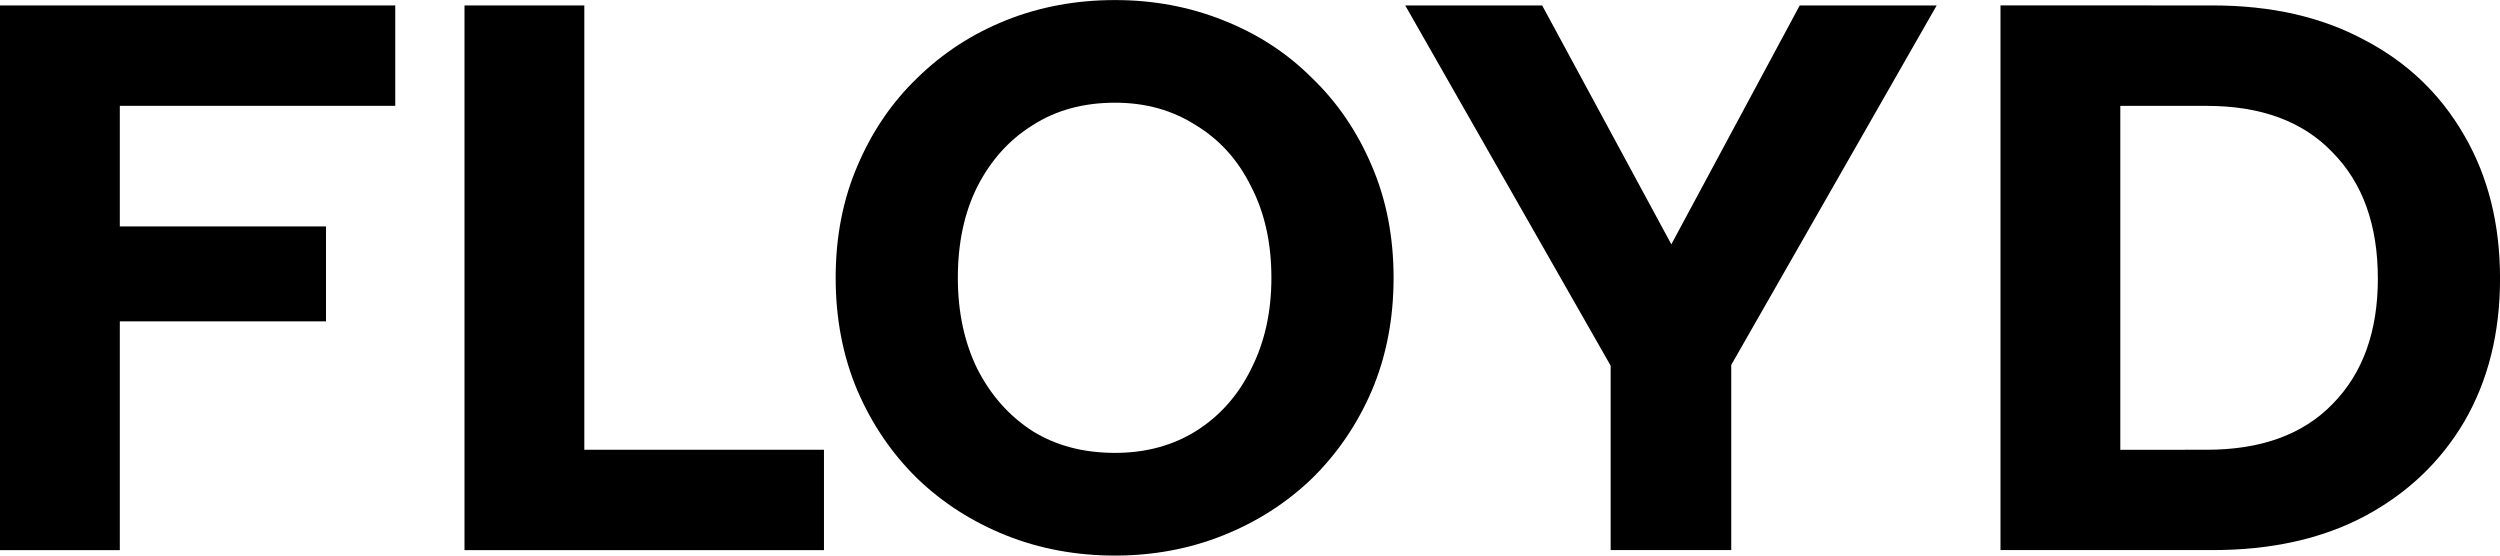
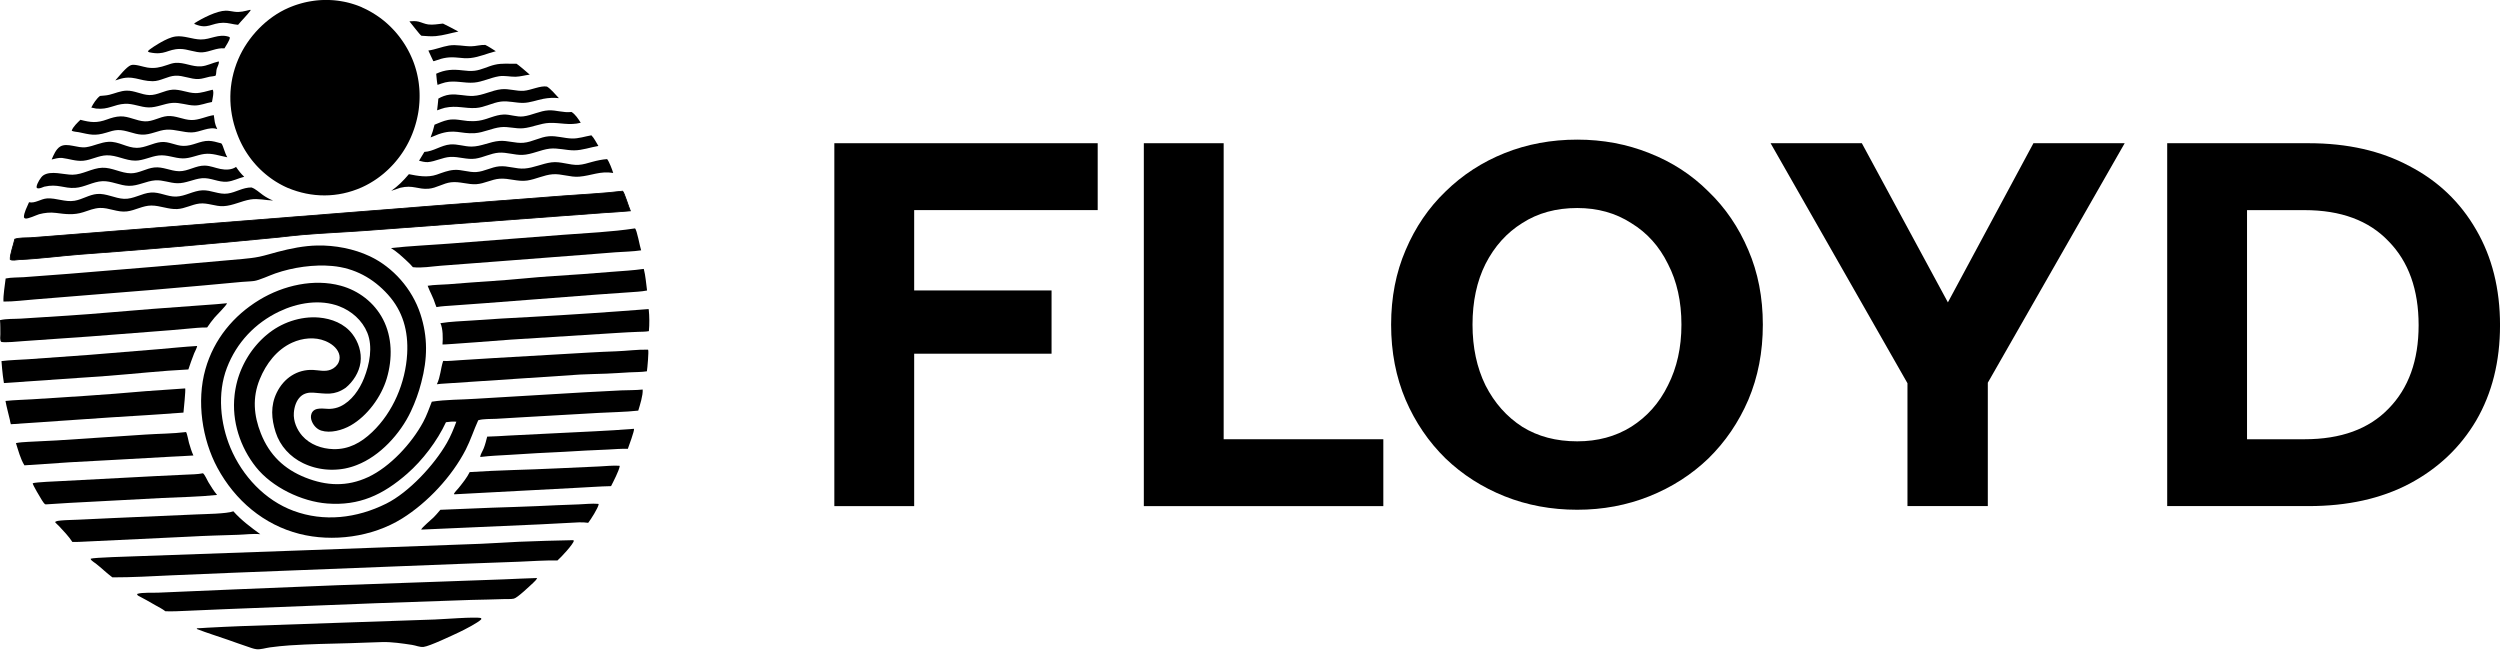
- <svg xmlns="http://www.w3.org/2000/svg" width="48.739mm" height="10.831mm" viewBox="0 0 48.739 10.831" version="1.1" id="svg24114">
+ <svg xmlns="http://www.w3.org/2000/svg" width="73.153mm" height="19mm" viewBox="0 0 73.153 19" version="1.1" id="svg24114">
  <defs id="defs24111" />
-   <g id="layer1" transform="translate(-101.8773,-100.0298)">
-     <g aria-label="FLOYD" id="text4107" style="font-weight:600;font-size:15.169px;font-family:Geist;-inkscape-font-specification:'Geist Semi-Bold';stroke-width:0.5;fill:#000000">
-       <path d="m 101.877,100.136 h 7.706 v 1.957 h -5.37 v 2.351 h 4.02 v 1.851 h -4.02 v 4.46 h -2.336 z" style="-inkscape-font-specification:'Albert Sans Ultra-Bold';stroke-width:0.5;fill:#000000" id="path4121" />
-       <path d="m 113.269,100.136 v 8.662 h 4.672 v 1.957 h -7.008 v -10.619 z" style="-inkscape-font-specification:'Albert Sans Ultra-Bold';stroke-width:0.5;fill:#000000" id="path4123" />
-       <path d="m 123.615,110.861 q -1.138,0 -2.124,-0.394 -0.986,-0.394 -1.729,-1.107 -0.743,-0.728 -1.168,-1.714 -0.425,-1.001 -0.425,-2.2 0,-1.198 0.425,-2.184 0.425,-1.001 1.168,-1.714 0.743,-0.728 1.729,-1.123 0.986,-0.394 2.124,-0.394 1.123,0 2.109,0.394 1.001,0.394 1.729,1.123 0.743,0.713 1.168,1.714 0.425,0.986 0.425,2.184 0,1.198 -0.425,2.2 -0.425,0.986 -1.168,1.714 -0.743,0.713 -1.729,1.107 -0.986,0.394 -2.109,0.394 z m 0,-2.002 q 0.895,0 1.578,-0.425 0.698,-0.44 1.077,-1.214 0.394,-0.774 0.394,-1.775 0,-1.016 -0.394,-1.775 -0.379,-0.774 -1.077,-1.198 -0.683,-0.44 -1.578,-0.44 -0.925,0 -1.608,0.44 -0.683,0.425 -1.077,1.198 -0.379,0.758 -0.379,1.775 0,1.001 0.379,1.775 0.394,0.774 1.077,1.214 0.683,0.425 1.608,0.425 z" style="-inkscape-font-specification:'Albert Sans Ultra-Bold';stroke-width:0.5;fill:#000000" id="path4125" />
-       <path d="m 136.964,100.136 h 2.67 l -4.005,7.008 v 3.61 h -2.351 v -3.595 l -4.005,-7.023 h 2.67 l 2.518,4.657 z" style="-inkscape-font-specification:'Albert Sans Ultra-Bold';stroke-width:0.5;fill:#000000" id="path4127" />
-       <path d="m 145.019,100.136 q 1.699,0 2.943,0.667 1.259,0.652 1.957,1.866 0.698,1.198 0.698,2.791 0,1.593 -0.698,2.791 -0.698,1.183 -1.957,1.851 -1.244,0.652 -2.943,0.652 h -4.141 v -10.619 z m -0.121,8.662 q 1.593,0 2.457,-0.895 0.88,-0.895 0.88,-2.442 0,-1.562 -0.88,-2.457 -0.865,-0.91 -2.457,-0.91 h -1.684 v 6.705 z" style="-inkscape-font-specification:'Albert Sans Ultra-Bold';stroke-width:0.5;fill:#000000" id="path4129" />
+   <g id="layer1" transform="translate(-83.2841,-97.08909)">
+     <g aria-label="FLOYD" id="text4107" style="font-weight:600;font-size:15.169px;font-family:Geist;-inkscape-font-specification:'Geist Semi-Bold';fill:#000000;stroke-width:0.5" transform="translate(5.820833,1.143828)">
+       <path d="m 101.877,100.136 h 7.706 v 1.957 h -5.37 v 2.351 h 4.02 v 1.851 h -4.02 v 4.46 h -2.336 z" style="-inkscape-font-specification:'Albert Sans Ultra-Bold';fill:#000000;stroke-width:0.5" id="path4121" />
+       <path d="m 113.269,100.136 v 8.662 h 4.672 v 1.957 h -7.008 v -10.619 z" style="-inkscape-font-specification:'Albert Sans Ultra-Bold';fill:#000000;stroke-width:0.5" id="path4123" />
+       <path d="m 123.615,110.861 q -1.138,0 -2.124,-0.394 -0.986,-0.394 -1.729,-1.107 -0.743,-0.728 -1.168,-1.714 -0.425,-1.001 -0.425,-2.2 0,-1.198 0.425,-2.184 0.425,-1.001 1.168,-1.714 0.743,-0.728 1.729,-1.123 0.986,-0.394 2.124,-0.394 1.123,0 2.109,0.394 1.001,0.394 1.729,1.123 0.743,0.713 1.168,1.714 0.425,0.986 0.425,2.184 0,1.198 -0.425,2.2 -0.425,0.986 -1.168,1.714 -0.743,0.713 -1.729,1.107 -0.986,0.394 -2.109,0.394 z m 0,-2.002 q 0.895,0 1.578,-0.425 0.698,-0.44 1.077,-1.214 0.394,-0.774 0.394,-1.775 0,-1.016 -0.394,-1.775 -0.379,-0.774 -1.077,-1.198 -0.683,-0.44 -1.578,-0.44 -0.925,0 -1.608,0.44 -0.683,0.425 -1.077,1.198 -0.379,0.758 -0.379,1.775 0,1.001 0.379,1.775 0.394,0.774 1.077,1.214 0.683,0.425 1.608,0.425 z" style="-inkscape-font-specification:'Albert Sans Ultra-Bold';fill:#000000;stroke-width:0.5" id="path4125" />
+       <path d="m 136.964,100.136 h 2.67 l -4.005,7.008 v 3.61 h -2.351 v -3.595 l -4.005,-7.023 h 2.67 l 2.518,4.657 z" style="-inkscape-font-specification:'Albert Sans Ultra-Bold';fill:#000000;stroke-width:0.5" id="path4127" />
+       <path d="m 145.019,100.136 q 1.699,0 2.943,0.667 1.259,0.652 1.957,1.866 0.698,1.198 0.698,2.791 0,1.593 -0.698,2.791 -0.698,1.183 -1.957,1.851 -1.244,0.652 -2.943,0.652 h -4.141 v -10.619 z m -0.121,8.662 q 1.593,0 2.457,-0.895 0.88,-0.895 0.88,-2.442 0,-1.562 -0.88,-2.457 -0.865,-0.91 -2.457,-0.91 h -1.684 v 6.705 z" style="-inkscape-font-specification:'Albert Sans Ultra-Bold';fill:#000000;stroke-width:0.5" id="path4129" />
+     </g>
+     <g id="g4553" style="stroke:none;stroke-opacity:1;fill:#000000;fill-opacity:1" transform="matrix(0.9500161,0,0,0.9499831,4.162862,4.856107)">
+       <path d="m 96.928,97.815 q 0.24,0.118 0.475,0.246 c -0.227,0.045 -0.463,0.119 -0.692,0.14 -0.149,0.014 -0.299,-0.001 -0.447,-0.011 -0.057,-0.036 -0.297,-0.362 -0.37,-0.444 0.094,-0.006 0.189,-0.014 0.28,0.009 0.102,0.026 0.194,0.073 0.299,0.087 0.151,0.02 0.303,-0.013 0.455,-0.027 z" id="path3456" style="fill:#000000;stroke:none;stroke-width:0.026;stroke-opacity:1;fill-opacity:1" />
+       <path d="m 90.993,97.392 c 0.008,0.009 0.004,0.003 0.009,0.02 -0.115,0.154 -0.262,0.292 -0.385,0.442 -0.154,-0.012 -0.301,-0.066 -0.458,-0.064 -0.369,0.005 -0.473,0.213 -0.88,0.04 l -0.009,-0.01 0.006,-0.017 c 0.239,-0.153 0.686,-0.382 0.962,-0.385 0.088,-9.2e-4 0.178,0.021 0.265,0.032 0.184,0.025 0.309,-0.018 0.488,-0.059 z" id="path3458" style="fill:#000000;stroke:none;stroke-width:0.026;stroke-opacity:1;fill-opacity:1" />
+       <path d="m 98.232,98.473 c 0.112,0.054 0.219,0.128 0.324,0.194 -0.26,0.065 -0.511,0.18 -0.777,0.209 -0.131,0.015 -0.257,0.003 -0.387,-0.011 -0.275,-0.028 -0.445,-2.66e-4 -0.707,0.096 -0.019,0.006 -0.035,0.015 -0.055,0.011 -0.004,-6.8e-4 -0.136,-0.294 -0.152,-0.327 0.215,-0.028 0.422,-0.119 0.636,-0.154 0.229,-0.037 0.455,0.026 0.683,0.024 0.147,-0.002 0.286,-0.049 0.436,-0.042 z" id="path3482" style="fill:#000000;stroke:none;stroke-width:0.026;stroke-opacity:1;fill-opacity:1" />
+       <path d="m 90.326,98.219 c 0.018,0.008 0.024,0.012 0.039,0.027 -0.008,0.093 -0.122,0.249 -0.168,0.333 -0.241,-0.024 -0.444,0.107 -0.678,0.122 -0.216,0.014 -0.458,-0.105 -0.69,-0.104 -0.392,0.002 -0.459,0.208 -0.944,0.103 -0.019,-0.008 -0.032,-0.014 -0.047,-0.028 0.019,-0.056 0.334,-0.242 0.403,-0.281 0.138,-0.076 0.3,-0.159 0.455,-0.179 0.257,-0.033 0.512,0.089 0.77,0.093 0.309,0.004 0.547,-0.184 0.86,-0.086 z" id="path3484" style="fill:#000000;stroke:none;stroke-width:0.026;stroke-opacity:1;fill-opacity:1" />
+       <path d="m 99.193,99.052 c 0.031,0.013 0.366,0.294 0.408,0.336 -0.145,0.017 -0.289,0.061 -0.435,0.065 -0.174,0.004 -0.337,-0.043 -0.512,-0.015 -0.26,0.042 -0.507,0.173 -0.767,0.195 -0.303,0.026 -0.581,-0.077 -0.889,-0.006 -0.08,0.019 -0.16,0.05 -0.238,0.077 -0.022,-0.112 -0.029,-0.23 -0.041,-0.344 0.278,-0.129 0.517,-0.139 0.81,-0.104 0.126,0.015 0.246,0.027 0.374,0.012 0.211,-0.025 0.41,-0.135 0.617,-0.184 0.231,-0.055 0.442,-0.025 0.673,-0.032 z" id="path3486" style="fill:#000000;stroke:none;stroke-width:0.026;stroke-opacity:1;fill-opacity:1" />
+       <path d="m 90.022,98.982 c 0.021,0.053 -0.04,0.162 -0.059,0.217 -0.023,0.067 -0.012,0.151 -0.035,0.214 -0.009,0.023 -0.157,0.032 -0.188,0.039 -0.112,0.024 -0.221,0.065 -0.335,0.071 -0.248,0.012 -0.475,-0.116 -0.725,-0.102 -0.24,0.014 -0.449,0.169 -0.692,0.169 -0.419,-3.33e-4 -0.614,-0.208 -1.061,-0.052 l -0.092,0.029 c 0.108,-0.118 0.346,-0.425 0.484,-0.472 0.12,-0.041 0.374,0.055 0.506,0.075 0.221,0.034 0.386,-0.003 0.599,-0.076 0.086,-0.03 0.169,-0.06 0.259,-0.068 0.271,-0.023 0.522,0.127 0.793,0.107 0.188,-0.014 0.349,-0.108 0.53,-0.148 0.004,-9.2e-4 0.009,-0.002 0.013,-0.003 z" id="path3488" style="fill:#000000;stroke:none;stroke-width:0.026;stroke-opacity:1;fill-opacity:1" />
+       <path d="m 100.131,99.756 c 0.119,0.07 0.269,0.254 0.368,0.357 -0.156,-0.02 -0.323,-0.01 -0.479,0.02 -0.206,0.039 -0.41,0.122 -0.62,0.125 -0.231,0.004 -0.455,-0.069 -0.688,-0.04 -0.261,0.033 -0.505,0.18 -0.767,0.197 -0.345,0.022 -0.585,-0.086 -0.96,-0.006 -0.08,0.019 -0.16,0.052 -0.238,0.079 0.017,-0.12 0.026,-0.242 0.039,-0.362 0.103,-0.061 0.226,-0.106 0.342,-0.121 0.244,-0.031 0.487,0.05 0.733,0.038 0.302,-0.014 0.569,-0.174 0.864,-0.205 0.237,-0.025 0.459,0.065 0.696,0.047 0.216,-0.017 0.515,-0.166 0.71,-0.129 z" id="path3490" style="fill:#000000;stroke:none;stroke-width:0.026;stroke-opacity:1;fill-opacity:1" />
+       <path d="m 89.835,99.852 c 0.049,0.072 -0.008,0.29 -0.022,0.379 -0.182,0.029 -0.352,0.11 -0.538,0.107 -0.233,-0.003 -0.447,-0.098 -0.685,-0.079 -0.247,0.02 -0.477,0.144 -0.728,0.139 -0.247,-0.005 -0.476,-0.124 -0.727,-0.112 -0.339,0.016 -0.507,0.189 -0.893,0.147 -0.049,-0.008 -0.097,-0.02 -0.146,-0.031 0.062,-0.124 0.159,-0.273 0.267,-0.358 0.099,-0.011 0.189,-0.011 0.287,-0.035 0.176,-0.043 0.35,-0.124 0.532,-0.128 0.247,-0.005 0.46,0.127 0.701,0.136 0.247,0.009 0.47,-0.15 0.716,-0.165 0.246,-0.015 0.462,0.101 0.702,0.105 0.173,0.003 0.363,-0.066 0.533,-0.105 z" id="path3492" style="fill:#000000;stroke:none;stroke-width:0.026;stroke-opacity:1;fill-opacity:1" />
+       <path d="m 100.886,100.537 c 0.118,0.071 0.212,0.218 0.285,0.333 -0.346,0.091 -0.632,-0.007 -0.964,0.005 -0.277,0.011 -0.538,0.141 -0.813,0.165 -0.23,0.02 -0.454,-0.059 -0.684,-0.034 -0.273,0.029 -0.532,0.168 -0.803,0.185 -0.444,0.028 -0.616,-0.143 -1.117,0.033 l -0.243,0.098 c 0.05,-0.129 0.09,-0.258 0.121,-0.392 0.135,-0.054 0.274,-0.119 0.416,-0.147 0.21,-0.041 0.401,0.013 0.607,0.033 q 0.085,0.007 0.17,0.005 0.086,-0.002 0.171,-0.014 c 0.261,-0.037 0.496,-0.18 0.764,-0.19 0.207,-0.008 0.397,0.083 0.607,0.057 0.264,-0.032 0.511,-0.173 0.776,-0.186 0.245,-0.012 0.45,0.081 0.707,0.05 z" id="path3494" style="fill:#000000;stroke:none;stroke-width:0.026;stroke-opacity:1;fill-opacity:1" />
+       <path d="m 89.869,100.636 c 0.032,0.195 0.017,0.24 0.107,0.431 -0.246,-0.095 -0.532,0.099 -0.788,0.101 -0.26,0.003 -0.504,-0.099 -0.768,-0.085 -0.263,0.014 -0.498,0.166 -0.768,0.153 -0.254,-0.012 -0.478,-0.146 -0.735,-0.141 -0.122,0.003 -0.243,0.044 -0.359,0.08 -0.357,0.109 -0.497,0.06 -0.848,-0.014 -0.068,-0.011 -0.148,-0.015 -0.211,-0.041 l -0.003,-0.017 c 0.048,-0.119 0.175,-0.237 0.265,-0.324 0.322,0.083 0.503,0.106 0.827,-0.013 0.134,-0.049 0.262,-0.087 0.404,-0.092 0.261,-0.009 0.496,0.143 0.757,0.153 0.246,0.009 0.453,-0.142 0.691,-0.162 0.257,-0.022 0.485,0.115 0.736,0.121 0.236,0.006 0.46,-0.117 0.694,-0.151 z" id="path3496" style="fill:#000000;stroke:none;stroke-width:0.026;stroke-opacity:1;fill-opacity:1" />
+       <path d="m 101.5,101.258 c 0.087,0.086 0.148,0.222 0.215,0.327 -0.248,0.041 -0.495,0.134 -0.746,0.135 -0.251,0.001 -0.503,-0.08 -0.753,-0.052 -0.284,0.033 -0.556,0.182 -0.839,0.192 -0.246,0.008 -0.484,-0.085 -0.729,-0.068 -0.248,0.018 -0.473,0.147 -0.717,0.183 -0.266,0.039 -0.518,-0.068 -0.783,-0.052 -0.235,0.015 -0.452,0.14 -0.69,0.16 -0.094,0.001 -0.178,-0.018 -0.267,-0.043 l 0.164,-0.272 c 0.276,-0.012 0.517,-0.207 0.799,-0.23 0.225,-0.018 0.431,0.067 0.654,0.066 0.297,-10e-4 0.567,-0.152 0.859,-0.174 0.25,-0.019 0.487,0.078 0.739,0.057 0.272,-0.023 0.518,-0.182 0.79,-0.201 0.242,-0.017 0.464,0.062 0.702,0.069 0.202,0.007 0.403,-0.064 0.602,-0.098 z" id="path3498" style="fill:#000000;stroke:none;stroke-width:0.026;stroke-opacity:1;fill-opacity:1" />
+       <path d="m 90.072,101.497 c 0.013,0.004 0.029,0.007 0.038,0.018 0.051,0.068 0.099,0.3 0.177,0.419 -0.236,-0.043 -0.467,-0.135 -0.713,-0.102 -0.224,0.03 -0.432,0.14 -0.662,0.136 -0.254,-0.004 -0.475,-0.119 -0.738,-0.09 -0.244,0.027 -0.477,0.158 -0.721,0.159 -0.307,5.6e-4 -0.575,-0.173 -0.884,-0.164 -0.253,0.008 -0.472,0.143 -0.718,0.167 -0.225,0.022 -0.435,-0.059 -0.654,-0.086 l -0.016,-0.001 c -0.104,-0.005 -0.204,0.024 -0.306,0.049 0.059,-0.136 0.133,-0.321 0.263,-0.399 0.215,-0.13 0.533,0.059 0.799,0.02 0.236,-0.034 0.452,-0.154 0.694,-0.166 0.311,-0.016 0.563,0.186 0.868,0.186 0.256,-1.6e-4 0.491,-0.152 0.745,-0.178 0.242,-0.025 0.449,0.113 0.686,0.118 0.289,0.007 0.517,-0.163 0.788,-0.155 0.122,0.004 0.237,0.038 0.353,0.07 z" id="path3500" style="fill:#000000;stroke:none;stroke-width:0.026;stroke-opacity:1;fill-opacity:1" />
+       <path d="m 101.984,101.99 c 0.062,0.074 0.158,0.326 0.187,0.427 -0.393,-0.069 -0.671,0.083 -1.048,0.114 -0.28,0.023 -0.543,-0.096 -0.819,-0.074 -0.27,0.022 -0.515,0.153 -0.781,0.193 -0.292,0.043 -0.56,-0.078 -0.85,-0.056 -0.245,0.018 -0.47,0.152 -0.714,0.168 -0.263,0.018 -0.516,-0.09 -0.784,-0.058 -0.237,0.028 -0.449,0.178 -0.688,0.198 -0.338,0.028 -0.479,-0.125 -0.875,-0.029 l -0.278,0.095 c 0.215,-0.152 0.373,-0.312 0.544,-0.514 0.276,0.056 0.58,0.111 0.858,0.014 0.178,-0.062 0.343,-0.13 0.531,-0.145 0.234,-0.018 0.456,0.082 0.692,0.065 0.241,-0.017 0.459,-0.152 0.699,-0.175 0.268,-0.026 0.517,0.087 0.785,0.067 0.281,-0.021 0.546,-0.153 0.826,-0.19 0.285,-0.038 0.55,0.092 0.835,0.077 0.142,-0.008 0.281,-0.054 0.42,-0.092 0.15,-0.041 0.304,-0.074 0.458,-0.085 z" id="path3502" style="fill:#000000;stroke:none;stroke-width:0.026;stroke-opacity:1;fill-opacity:1" />
+       <path d="m 90.556,102.232 c 0.077,0.113 0.151,0.21 0.25,0.302 -0.178,0.043 -0.345,0.136 -0.529,0.152 -0.266,0.023 -0.506,-0.132 -0.775,-0.107 -0.257,0.024 -0.493,0.16 -0.757,0.154 -0.231,-0.005 -0.444,-0.105 -0.678,-0.089 -0.278,0.02 -0.527,0.174 -0.81,0.169 -0.279,-0.004 -0.541,-0.156 -0.82,-0.143 -0.29,0.014 -0.551,0.187 -0.836,0.206 -0.355,0.024 -0.535,-0.134 -0.954,-0.037 -0.054,0.02 -0.124,0.054 -0.181,0.053 -0.028,-3.1e-4 -0.036,-0.004 -0.054,-0.025 -0.001,-0.013 -0.002,-0.025 3.96e-4,-0.038 0.017,-0.097 0.124,-0.282 0.202,-0.336 0.232,-0.161 0.642,-0.02 0.901,-0.022 0.32,-0.003 0.599,-0.203 0.916,-0.215 0.307,-0.012 0.58,0.17 0.886,0.171 0.247,4.8e-4 0.471,-0.152 0.714,-0.179 0.271,-0.031 0.505,0.11 0.769,0.115 0.272,0.005 0.52,-0.18 0.793,-0.173 0.171,0.004 0.319,0.072 0.483,0.104 0.155,0.03 0.339,0.032 0.477,-0.063 z" id="path3504" style="fill:#000000;stroke:none;stroke-width:0.026;stroke-opacity:1;fill-opacity:1" />
+       <path d="m 102.812,110.298 c 0.019,0.049 -0.162,0.539 -0.19,0.616 -0.201,-0.008 -0.412,0.013 -0.614,0.022 q -0.679,0.027 -1.357,0.07 -0.834,0.037 -1.668,0.093 c -0.294,0.018 -0.592,0.028 -0.886,0.064 l -0.014,0.001 -0.009,-0.012 c 0.019,-0.087 0.078,-0.173 0.111,-0.258 0.045,-0.116 0.074,-0.236 0.105,-0.356 0.222,-0.003 0.446,-0.022 0.668,-0.033 q 0.702,-0.031 1.403,-0.07 c 0.817,-0.044 1.636,-0.071 2.452,-0.138 z" id="path3506" style="fill:#000000;stroke:none;stroke-width:0.026;stroke-opacity:1;fill-opacity:1" />
+       <path d="m 101.713,112.609 0.011,0.012 c -0.018,0.118 -0.243,0.47 -0.323,0.572 -0.187,-0.03 -0.394,-0.008 -0.584,10e-4 l -0.908,0.047 -3.633,0.16 -0.019,-0.001 c 0.023,-0.066 0.316,-0.307 0.383,-0.375 0.073,-0.074 0.14,-0.152 0.207,-0.233 l 1.593,-0.065 c 0.457,-0.018 0.914,-0.025 1.371,-0.048 0.433,-0.022 0.866,-0.038 1.299,-0.054 0.2,-0.007 0.404,-0.033 0.603,-0.016 z" id="path3508" style="fill:#000000;stroke:none;stroke-width:0.026;stroke-opacity:1;fill-opacity:1" />
+       <path d="m 91.031,102.864 c 0.125,0.04 0.243,0.157 0.351,0.232 0.1,0.07 0.2,0.126 0.314,0.17 -0.227,-0.008 -0.467,-0.07 -0.694,-0.033 -0.283,0.045 -0.542,0.191 -0.833,0.206 -0.253,0.013 -0.486,-0.11 -0.743,-0.08 -0.233,0.028 -0.447,0.157 -0.682,0.169 -0.275,0.014 -0.525,-0.108 -0.798,-0.108 -0.262,-3.1e-4 -0.495,0.15 -0.754,0.181 -0.292,0.035 -0.544,-0.116 -0.829,-0.107 -0.182,0.007 -0.343,0.077 -0.516,0.132 -0.295,0.094 -0.548,0.059 -0.843,0.021 -0.173,-0.022 -0.343,-0.005 -0.514,0.04 -0.094,0.029 -0.345,0.151 -0.426,0.132 -0.028,-0.007 -0.03,-0.014 -0.043,-0.038 -0.006,-0.133 0.104,-0.336 0.157,-0.463 0.186,0.043 0.365,-0.105 0.554,-0.117 0.288,-0.018 0.555,0.119 0.846,0.072 0.241,-0.039 0.451,-0.188 0.696,-0.209 0.282,-0.024 0.55,0.136 0.828,0.149 0.293,0.014 0.543,-0.172 0.83,-0.193 0.272,-0.02 0.511,0.133 0.778,0.124 0.278,-0.009 0.529,-0.18 0.807,-0.193 0.27,-0.012 0.512,0.139 0.783,0.099 0.259,-0.038 0.454,-0.187 0.731,-0.187 z" id="path3510" style="fill:#000000;stroke:none;stroke-width:0.026;stroke-opacity:1;fill-opacity:1" />
+       <path d="m 102.363,111.436 0.009,0.014 c -0.023,0.14 -0.196,0.474 -0.267,0.613 -0.352,0.007 -0.706,0.036 -1.058,0.052 l -3.755,0.199 -0.02,-10e-4 -0.007,-0.012 c 0.035,-0.068 0.1,-0.124 0.147,-0.183 0.117,-0.146 0.257,-0.319 0.339,-0.488 0.895,-0.06 1.79,-0.07 2.684,-0.114 q 0.649,-0.034 1.297,-0.059 c 0.207,-0.009 0.424,-0.035 0.63,-0.022 z" id="path3512" style="fill:#000000;stroke:none;stroke-width:0.026;stroke-opacity:1;fill-opacity:1" />
+       <path d="m 89.535,111.665 c 0.065,0.054 0.122,0.201 0.168,0.277 0.081,0.132 0.168,0.274 0.267,0.392 -0.568,0.06 -1.142,0.067 -1.712,0.095 l -2.125,0.113 c -0.474,0.026 -0.947,0.046 -1.421,0.082 -0.009,4.8e-4 -0.017,0.001 -0.027,-1.9e-4 -0.034,-0.005 -0.091,-0.098 -0.111,-0.129 -0.041,-0.064 -0.291,-0.482 -0.282,-0.521 0.101,-0.036 0.734,-0.058 0.882,-0.067 l 2.943,-0.155 0.898,-0.043 c 0.171,-0.009 0.351,-0.007 0.52,-0.042 z" id="path3514" style="fill:#000000;stroke:none;stroke-width:0.026;stroke-opacity:1;fill-opacity:1" />
+       <path d="m 89.015,110.398 c 0.034,0.045 0.071,0.266 0.09,0.331 0.039,0.13 0.079,0.268 0.136,0.39 -0.23,0.018 -0.459,0.023 -0.688,0.037 l -1.737,0.097 q -1.391,0.067 -2.78,0.169 c -0.123,-0.199 -0.189,-0.46 -0.261,-0.685 0.121,-0.026 0.25,-0.029 0.373,-0.038 0.295,-0.02 0.589,-0.024 0.883,-0.044 l 2.742,-0.181 c 0.413,-0.027 0.83,-0.026 1.242,-0.077 z" id="path3516" style="fill:#000000;stroke:none;stroke-width:0.026;stroke-opacity:1;fill-opacity:1" />
+       <path d="m 90.471,112.837 c 0.24,0.272 0.54,0.495 0.831,0.707 -0.224,-0.023 -0.465,0.011 -0.692,0.018 -0.493,0.016 -0.985,0.028 -1.478,0.056 l -3.367,0.16 q -0.127,0.007 -0.253,0.003 c -0.101,-0.16 -0.284,-0.353 -0.415,-0.492 -0.036,-0.038 -0.079,-0.069 -0.112,-0.11 l 0.003,-0.018 c 0.05,-0.029 0.111,-0.034 0.166,-0.039 0.181,-0.017 0.364,-0.017 0.546,-0.026 l 1.048,-0.049 2.591,-0.113 c 0.255,-0.012 0.924,-0.018 1.131,-0.095 z" id="path3518" style="fill:#000000;stroke:none;stroke-width:0.026;stroke-opacity:1;fill-opacity:1" />
+       <path d="m 88.988,109.053 c 0.019,0.048 -0.045,0.649 -0.053,0.745 q -1.123,0.082 -2.246,0.148 l -3.071,0.21 c -0.015,-0.045 -0.022,-0.093 -0.031,-0.14 -0.044,-0.192 -0.099,-0.383 -0.134,-0.577 0.279,-0.03 0.56,-0.034 0.839,-0.052 l 1.6,-0.103 q 0.939,-0.063 1.878,-0.146 z" id="path3520" style="fill:#000000;stroke:none;stroke-width:0.026;stroke-opacity:1;fill-opacity:1" />
+       <path d="m 89.354,107.744 c 0.01,0.032 -0.074,0.19 -0.09,0.229 -0.066,0.162 -0.121,0.33 -0.178,0.496 -0.825,0.04 -1.65,0.133 -2.474,0.197 l -3.207,0.222 -0.032,-0.219 c -0.02,-0.152 -0.031,-0.305 -0.043,-0.458 0.272,-0.034 0.551,-0.037 0.824,-0.057 l 1.873,-0.134 2.147,-0.176 c 0.393,-0.034 0.785,-0.074 1.179,-0.098 z" id="path3522" style="fill:#000000;stroke:none;stroke-width:0.026;stroke-opacity:1;fill-opacity:1" />
+       <path d="m 103.257,106.61 0.009,0.012 c 0.021,0.204 0.025,0.462 0.004,0.667 -0.109,0.021 -0.228,0.017 -0.338,0.022 -0.208,0.009 -0.416,0.017 -0.623,0.032 l -3.276,0.206 c -0.209,0.015 -2.103,0.163 -2.12,0.151 0.016,-0.187 0.016,-0.492 -0.064,-0.656 0.318,-0.053 0.651,-0.06 0.972,-0.083 q 0.919,-0.066 1.838,-0.111 1.799,-0.1 3.598,-0.241 z" id="path3524" style="fill:#000000;stroke:none;stroke-width:0.026;stroke-opacity:1;fill-opacity:1" />
+       <path d="m 103.242,107.86 c 0.002,0.001 0.004,0.003 0.005,0.004 0.025,0.035 -0.023,0.573 -0.038,0.662 -0.174,0.028 -0.362,0.021 -0.538,0.032 -0.237,0.013 -0.474,0.031 -0.71,0.04 -0.272,0.011 -0.543,0.013 -0.815,0.028 l -4.28,0.285 -0.126,0.014 c 0.112,-0.232 0.115,-0.479 0.193,-0.718 0.173,0.008 0.351,-0.014 0.525,-0.024 l 1.025,-0.064 2.144,-0.124 c 0.545,-0.031 1.087,-0.067 1.632,-0.085 0.326,-0.011 0.659,-0.059 0.984,-0.051 z" id="path3526" style="fill:#000000;stroke:none;stroke-width:0.026;stroke-opacity:1;fill-opacity:1" />
+       <path d="m 103.114,105.374 c 0.054,0.21 0.07,0.446 0.1,0.663 -0.184,0.037 -0.382,0.042 -0.568,0.057 q -0.499,0.038 -0.998,0.07 l -3.407,0.262 -1.002,0.073 c -0.17,0.013 -0.343,0.019 -0.512,0.049 l -0.034,-0.087 c -0.06,-0.205 -0.165,-0.373 -0.237,-0.57 0.209,-0.033 0.424,-0.03 0.634,-0.046 0.455,-0.035 0.91,-0.073 1.365,-0.101 0.629,-0.039 1.257,-0.113 1.885,-0.153 q 0.891,-0.054 1.781,-0.129 c 0.33,-0.026 0.663,-0.043 0.992,-0.09 z" id="path3528" style="fill:#000000;stroke:none;stroke-width:0.026;stroke-opacity:1;fill-opacity:1" />
+       <path d="m 90.276,106.43 c -0.012,0.063 -0.309,0.354 -0.376,0.432 -0.086,0.1 -0.162,0.205 -0.236,0.314 -0.208,-0.003 -0.412,0.021 -0.619,0.039 q -0.472,0.045 -0.944,0.079 -2.047,0.167 -4.095,0.302 c -0.129,0.007 -0.593,0.058 -0.687,0.022 -0.044,-0.053 -0.026,-0.167 -0.024,-0.234 -0.002,-0.145 0.003,-0.29 -0.011,-0.434 0.203,-0.048 0.435,-0.034 0.642,-0.047 l 1.443,-0.092 c 0.875,-0.056 1.748,-0.142 2.622,-0.208 l 1.616,-0.119 c 0.224,-0.018 0.446,-0.029 0.67,-0.055 z" id="path3530" style="fill:#000000;stroke:none;stroke-width:0.026;stroke-opacity:1;fill-opacity:1" />
+       <path d="m 102.841,104.123 c 0.063,0.044 0.15,0.565 0.191,0.677 -0.259,0.038 -0.527,0.042 -0.788,0.06 -0.358,0.025 -0.715,0.06 -1.073,0.084 l -2.64,0.203 -1.672,0.127 c -0.278,0.021 -0.582,0.077 -0.857,0.045 -0.06,-0.074 -0.13,-0.138 -0.199,-0.203 -0.147,-0.136 -0.306,-0.284 -0.477,-0.387 0.592,-0.065 1.188,-0.089 1.782,-0.135 l 3.526,-0.273 c 0.734,-0.056 1.478,-0.086 2.208,-0.197 z" id="path3532" style="fill:#000000;stroke:none;stroke-width:0.026;stroke-opacity:1;fill-opacity:1" />
+       <path d="m 98.099,116.127 c 0.014,0.021 0.011,0.016 0.007,0.039 -0.094,0.102 -0.535,0.329 -0.679,0.396 -0.222,0.104 -0.91,0.431 -1.095,0.453 -0.116,0.014 -0.241,-0.045 -0.356,-0.062 -0.294,-0.044 -0.618,-0.094 -0.916,-0.087 -0.331,0.008 -0.662,0.025 -0.992,0.034 -0.623,0.016 -1.248,0.027 -1.87,0.068 q -0.302,0.021 -0.602,0.062 c -0.125,0.017 -0.291,0.071 -0.413,0.056 -0.097,-0.012 -0.194,-0.052 -0.286,-0.083 -0.2,-0.066 -0.398,-0.138 -0.596,-0.208 -0.315,-0.111 -0.636,-0.207 -0.947,-0.329 l -0.011,-0.016 0.014,-0.009 c 0.108,-0.001 0.213,-0.013 0.32,-0.018 0.345,-0.016 0.691,-0.037 1.036,-0.048 l 5.958,-0.204 c 0.259,-0.008 1.257,-0.09 1.428,-0.044 z" id="path3534" style="fill:#000000;stroke:none;stroke-width:0.026;stroke-opacity:1;fill-opacity:1" />
+       <path d="m 99.829,114.892 c -0.022,0.056 -0.079,0.109 -0.123,0.15 -0.104,0.096 -0.486,0.463 -0.594,0.486 -0.094,0.021 -0.211,0.009 -0.307,0.014 -0.338,0.013 -0.676,0.017 -1.015,0.026 l -2.942,0.102 -4.619,0.182 -1.165,0.05 c -0.228,0.009 -0.459,0.024 -0.686,0.015 -0.093,-0.073 -0.205,-0.128 -0.308,-0.186 q -0.266,-0.156 -0.539,-0.299 c -0.01,-0.011 -0.017,-0.023 -0.025,-0.035 l 0.009,-0.016 c 0.141,-0.049 0.484,-0.029 0.646,-0.037 l 2.364,-0.101 q 3.164,-0.137 6.328,-0.239 l 1.956,-0.07 c 0.34,-0.013 0.679,-0.032 1.019,-0.041 z" id="path3536" style="fill:#000000;stroke:none;stroke-width:0.026;stroke-opacity:1;fill-opacity:1" />
+       <path d="m 100.94,113.729 0.019,0.017 c -0.02,0.111 -0.4,0.516 -0.505,0.607 -0.392,-0.008 -0.79,0.022 -1.183,0.038 l -1.848,0.068 -6.985,0.273 -1.868,0.078 c -0.607,0.028 -1.217,0.064 -1.824,0.063 -0.178,-0.131 -0.338,-0.291 -0.513,-0.427 -0.041,-0.028 -0.085,-0.057 -0.122,-0.091 -0.02,-0.018 -0.032,-0.029 -0.033,-0.057 0.087,-0.038 1.237,-0.068 1.418,-0.076 l 4.939,-0.175 5.655,-0.208 c 0.389,-0.015 0.777,-0.044 1.166,-0.062 q 0.842,-0.034 1.684,-0.05 z" id="path3538" style="fill:#000000;stroke:none;stroke-width:0.026;stroke-opacity:1;fill-opacity:1" />
+       <path d="m 102.462,102.978 c 0.048,0.04 0.19,0.501 0.236,0.605 -0.271,0.027 -0.538,0.04 -0.808,0.058 l -1.563,0.116 -5.768,0.432 c -0.654,0.048 -1.31,0.075 -1.964,0.13 -0.243,0.02 -0.486,0.052 -0.729,0.077 l -1.492,0.143 q -2.299,0.213 -4.6,0.382 c -0.635,0.049 -1.27,0.137 -1.906,0.165 -0.067,0.005 -0.219,0.036 -0.269,-0.007 -0.009,-0.143 0.105,-0.459 0.141,-0.623 0.152,-0.049 0.326,-0.035 0.483,-0.044 q 0.223,-0.015 0.445,-0.034 l 2.945,-0.234 9.461,-0.748 3.536,-0.271 c 0.617,-0.048 1.237,-0.073 1.852,-0.147 z" id="path3540" style="fill:#000000;stroke:#000000;stroke-width:0.026;stroke-dasharray:none;stroke-opacity:1;fill-opacity:1" />
+       <path d="m 94.434,97.317 q 0.033,0.014 0.066,0.03 0.033,0.015 0.065,0.031 0.032,0.016 0.064,0.033 0.032,0.017 0.063,0.035 0.031,0.018 0.062,0.036 0.031,0.018 0.062,0.038 0.031,0.019 0.061,0.039 0.03,0.02 0.06,0.041 0.03,0.021 0.059,0.042 0.029,0.021 0.058,0.044 0.029,0.022 0.057,0.045 0.028,0.023 0.055,0.046 0.027,0.024 0.054,0.048 0.027,0.024 0.053,0.049 0.026,0.025 0.052,0.051 0.026,0.026 0.051,0.052 0.025,0.026 0.05,0.053 0.024,0.027 0.048,0.054 0.024,0.028 0.047,0.056 0.023,0.028 0.046,0.057 0.022,0.029 0.044,0.058 0.022,0.029 0.043,0.059 0.021,0.03 0.042,0.06 0.02,0.03 0.04,0.061 0.02,0.031 0.039,0.062 0.019,0.031 0.037,0.063 0.018,0.032 0.036,0.064 0.018,0.032 0.034,0.065 0.017,0.033 0.033,0.066 0.016,0.033 0.031,0.067 0.015,0.034 0.03,0.068 0.014,0.034 0.028,0.068 0.013,0.034 0.026,0.068 0.012,0.034 0.024,0.069 0.012,0.034 0.022,0.069 0.011,0.035 0.021,0.07 0.01,0.035 0.019,0.07 0.009,0.035 0.017,0.071 0.008,0.036 0.015,0.071 0.007,0.036 0.014,0.072 0.006,0.036 0.012,0.072 0.005,0.036 0.01,0.073 0.005,0.036 0.008,0.073 0.004,0.037 0.007,0.073 0.003,0.037 0.005,0.073 0.002,0.037 0.003,0.074 0.001,0.037 0.001,0.074 1.9e-4,0.037 -4.8e-4,0.074 -6.4e-4,0.037 -0.002,0.074 -0.002,0.037 -0.004,0.074 -0.002,0.037 -0.006,0.074 -0.003,0.037 -0.007,0.074 -0.004,0.037 -0.009,0.073 -0.005,0.037 -0.011,0.073 -0.006,0.037 -0.013,0.073 -0.007,0.036 -0.015,0.073 -0.008,0.036 -0.016,0.072 -0.009,0.036 -0.018,0.072 -0.009,0.036 -0.02,0.072 -0.01,0.036 -0.021,0.071 -0.011,0.036 -0.023,0.071 -0.012,0.035 -0.025,0.07 -0.013,0.035 -0.026,0.07 -0.014,0.035 -0.028,0.069 -0.014,0.033 -0.028,0.066 -0.014,0.033 -0.03,0.065 -0.015,0.032 -0.031,0.064 -0.016,0.032 -0.033,0.064 -0.017,0.032 -0.034,0.063 -0.017,0.031 -0.036,0.062 -0.018,0.031 -0.037,0.061 -0.019,0.03 -0.038,0.06 -0.02,0.03 -0.04,0.059 -0.02,0.029 -0.041,0.058 -0.021,0.029 -0.042,0.057 -0.022,0.028 -0.044,0.056 -0.022,0.028 -0.045,0.055 -0.023,0.027 -0.046,0.054 -0.023,0.027 -0.047,0.053 -0.024,0.026 -0.049,0.052 -0.025,0.026 -0.05,0.051 -0.025,0.025 -0.051,0.05 -0.026,0.024 -0.052,0.048 -0.026,0.024 -0.053,0.047 -0.027,0.023 -0.054,0.046 -0.027,0.022 -0.055,0.044 -0.028,0.022 -0.056,0.043 -0.028,0.021 -0.057,0.042 -0.029,0.02 -0.058,0.04 -0.029,0.02 -0.059,0.039 -0.03,0.019 -0.06,0.037 -0.03,0.018 -0.06,0.036 -0.03,0.018 -0.061,0.034 -0.031,0.017 -0.062,0.033 -0.031,0.016 -0.063,0.031 -0.031,0.015 -0.063,0.03 c -0.752,0.334 -1.547,0.324 -2.281,0.018 q -0.034,-0.015 -0.067,-0.03 -0.033,-0.015 -0.066,-0.032 -0.033,-0.016 -0.065,-0.034 -0.032,-0.017 -0.064,-0.035 -0.032,-0.018 -0.063,-0.037 -0.031,-0.019 -0.062,-0.038 -0.031,-0.02 -0.061,-0.04 -0.03,-0.02 -0.06,-0.042 -0.03,-0.021 -0.059,-0.043 -0.029,-0.022 -0.058,-0.045 -0.029,-0.023 -0.057,-0.046 -0.028,-0.024 -0.056,-0.048 -0.028,-0.024 -0.055,-0.049 -0.027,-0.025 -0.054,-0.051 -0.026,-0.026 -0.052,-0.052 -0.026,-0.026 -0.051,-0.053 -0.025,-0.027 -0.05,-0.055 -0.024,-0.028 -0.048,-0.056 -0.024,-0.028 -0.047,-0.057 -0.023,-0.029 -0.045,-0.058 -0.022,-0.03 -0.044,-0.06 -0.022,-0.03 -0.043,-0.061 -0.021,-0.031 -0.041,-0.062 -0.02,-0.031 -0.04,-0.063 -0.019,-0.032 -0.038,-0.064 -0.019,-0.032 -0.036,-0.065 -0.018,-0.033 -0.035,-0.066 -0.017,-0.033 -0.033,-0.067 -0.016,-0.034 -0.032,-0.068 -0.015,-0.034 -0.03,-0.069 -0.015,-0.035 -0.028,-0.07 -0.014,-0.035 -0.027,-0.07 c -0.275,-0.736 -0.276,-1.533 0.042,-2.278 0.294,-0.69 0.881,-1.296 1.554,-1.585 q 0.034,-0.015 0.068,-0.028 0.034,-0.014 0.069,-0.027 0.035,-0.013 0.069,-0.025 0.035,-0.012 0.07,-0.023 0.035,-0.011 0.07,-0.021 0.035,-0.01 0.071,-0.02 0.035,-0.009 0.071,-0.018 0.036,-0.008 0.071,-0.016 0.036,-0.008 0.072,-0.014 0.036,-0.007 0.072,-0.012 0.036,-0.006 0.072,-0.011 0.036,-0.005 0.072,-0.009 0.036,-0.004 0.072,-0.007 0.036,-0.003 0.073,-0.005 0.036,-0.002 0.073,-0.003 0.036,-0.001 0.073,-0.001 0.036,-1.98e-4 0.072,5.6e-4 0.036,7.6e-4 0.072,0.002 0.036,0.002 0.072,0.004 0.036,0.003 0.072,0.006 0.036,0.004 0.072,0.008 0.036,0.004 0.072,0.01 0.036,0.005 0.071,0.012 0.035,0.006 0.071,0.013 0.035,0.007 0.07,0.015 0.035,0.008 0.07,0.017 0.035,0.009 0.069,0.019 0.035,0.01 0.069,0.021 0.034,0.011 0.068,0.022 0.034,0.012 0.068,0.024 0.034,0.013 0.067,0.026 0.033,0.013 0.066,0.028 z" id="path3542" style="fill:#000000;stroke:none;stroke-width:0.026;stroke-opacity:1;fill-opacity:1" />
+       <path d="m 103.079,109.092 c 0.013,0.168 -0.084,0.475 -0.136,0.645 -0.402,0.045 -0.812,0.046 -1.216,0.07 l -2.398,0.137 -0.756,0.045 c -0.163,0.009 -0.409,-0.003 -0.559,0.045 -0.136,0.298 -0.235,0.612 -0.385,0.905 -0.426,0.83 -1.18,1.634 -1.957,2.119 -0.927,0.579 -2.149,0.733 -3.165,0.475 -1.095,-0.278 -1.982,-1.027 -2.526,-2.034 -0.47,-0.871 -0.65,-2.05 -0.369,-3.041 0.261,-0.921 0.866,-1.651 1.664,-2.134 0.743,-0.449 1.682,-0.658 2.501,-0.435 0.552,0.15 1.033,0.515 1.303,1.033 0.287,0.551 0.297,1.214 0.117,1.823 -0.17,0.571 -0.6,1.156 -1.111,1.448 -0.257,0.147 -0.625,0.248 -0.907,0.159 -0.127,-0.04 -0.228,-0.145 -0.283,-0.269 -0.035,-0.078 -0.05,-0.167 -0.018,-0.252 0.087,-0.226 0.387,-0.142 0.565,-0.148 q 0.041,-10e-4 0.083,-0.007 0.041,-0.005 0.082,-0.015 0.041,-0.009 0.081,-0.023 0.04,-0.014 0.078,-0.031 c 0.345,-0.161 0.591,-0.52 0.731,-0.872 0.17,-0.427 0.274,-0.965 0.101,-1.394 -0.157,-0.388 -0.491,-0.676 -0.868,-0.819 -0.588,-0.224 -1.278,-0.11 -1.851,0.165 -0.735,0.352 -1.307,0.949 -1.607,1.732 -0.301,0.785 -0.202,1.72 0.108,2.461 0.368,0.876 1.067,1.619 1.942,1.943 0.936,0.347 1.945,0.234 2.859,-0.222 0.694,-0.346 1.476,-1.187 1.867,-1.872 0.12,-0.21 0.207,-0.425 0.291,-0.651 -0.108,-0.009 -0.212,-2.8e-4 -0.32,0.016 -0.268,0.577 -0.719,1.171 -1.194,1.586 -0.752,0.658 -1.481,0.992 -2.462,0.918 -0.784,-0.059 -1.703,-0.5 -2.197,-1.123 -0.481,-0.606 -0.75,-1.407 -0.658,-2.213 q 0.004,-0.033 0.008,-0.067 0.004,-0.033 0.01,-0.066 0.005,-0.033 0.011,-0.066 0.006,-0.033 0.013,-0.066 0.007,-0.033 0.014,-0.066 0.008,-0.033 0.016,-0.065 0.008,-0.033 0.017,-0.065 0.009,-0.032 0.019,-0.065 0.01,-0.032 0.021,-0.064 0.011,-0.032 0.022,-0.064 0.011,-0.032 0.024,-0.063 0.012,-0.032 0.025,-0.062 0.013,-0.031 0.027,-0.062 0.014,-0.031 0.028,-0.061 0.014,-0.03 0.029,-0.06 0.015,-0.03 0.031,-0.06 0.016,-0.03 0.032,-0.059 0.017,-0.029 0.034,-0.058 0.017,-0.029 0.035,-0.058 0.018,-0.029 0.036,-0.057 0.019,-0.028 0.038,-0.056 0.019,-0.028 0.039,-0.055 0.02,-0.027 0.04,-0.054 0.02,-0.027 0.042,-0.053 0.021,-0.026 0.043,-0.052 0.022,-0.026 0.044,-0.051 0.022,-0.025 0.045,-0.05 0.023,-0.024 0.046,-0.048 0.023,-0.024 0.047,-0.047 0.024,-0.023 0.048,-0.046 0.024,-0.023 0.049,-0.045 0.025,-0.022 0.051,-0.043 c 0.446,-0.382 1.052,-0.586 1.615,-0.538 0.391,0.034 0.783,0.186 1.03,0.509 0.184,0.241 0.292,0.562 0.249,0.877 -0.041,0.301 -0.225,0.588 -0.455,0.777 -0.359,0.247 -0.6,0.179 -0.993,0.151 -0.141,-0.011 -0.286,0.015 -0.397,0.118 -0.134,0.125 -0.194,0.322 -0.207,0.501 -0.02,0.259 0.095,0.522 0.256,0.707 0.238,0.273 0.605,0.404 0.961,0.413 0.469,0.012 0.849,-0.194 1.195,-0.524 0.646,-0.615 1.028,-1.524 1.078,-2.411 0.039,-0.705 -0.132,-1.314 -0.591,-1.824 -0.458,-0.508 -1.031,-0.819 -1.714,-0.882 -0.566,-0.052 -1.21,0.039 -1.756,0.229 -0.173,0.06 -0.495,0.211 -0.655,0.233 -0.123,0.017 -0.249,0.016 -0.373,0.028 l -1.173,0.108 q -1.566,0.142 -3.134,0.263 l -2.073,0.168 c -0.321,0.024 -0.644,0.07 -0.965,0.067 -0.012,-0.187 0.045,-0.515 0.067,-0.711 0.178,-0.037 0.375,-0.027 0.556,-0.04 l 1.386,-0.104 q 2.678,-0.213 5.355,-0.457 c 0.173,-0.017 0.347,-0.034 0.518,-0.07 0.189,-0.04 0.377,-0.1 0.564,-0.149 0.4,-0.105 0.81,-0.188 1.22,-0.196 0.543,-0.011 1.131,0.101 1.619,0.332 0.716,0.339 1.302,1.002 1.556,1.776 0.233,0.709 0.222,1.377 0.028,2.111 q -0.058,0.229 -0.139,0.452 -0.08,0.223 -0.181,0.437 c -0.328,0.699 -0.96,1.382 -1.666,1.654 q -0.025,0.011 -0.051,0.019 -0.025,0.009 -0.051,0.018 -0.026,0.009 -0.052,0.017 -0.026,0.008 -0.052,0.015 -0.026,0.007 -0.052,0.014 -0.026,0.007 -0.052,0.012 -0.026,0.007 -0.053,0.012 -0.026,0.005 -0.053,0.009 -0.026,0.005 -0.053,0.008 -0.027,0.004 -0.053,0.007 -0.027,0.003 -0.053,0.005 -0.027,0.003 -0.053,0.004 -0.027,0.001 -0.053,0.003 -0.027,0.001 -0.053,0.001 -0.027,4.8e-4 -0.053,2.9e-4 -0.027,-2e-4 -0.053,-0.001 -0.027,-8.4e-4 -0.053,-0.003 -0.027,-10e-4 -0.053,-0.004 -0.027,-0.003 -0.053,-0.005 -0.026,-0.003 -0.053,-0.007 -0.026,-0.004 -0.052,-0.008 -0.026,-0.004 -0.052,-0.009 -0.026,-0.005 -0.052,-0.011 -0.026,-0.005 -0.052,-0.012 -0.026,-0.007 -0.051,-0.013 -0.026,-0.007 -0.051,-0.015 -0.025,-0.008 -0.05,-0.016 -0.025,-0.008 -0.05,-0.017 -0.025,-0.009 -0.05,-0.019 -0.025,-0.009 -0.049,-0.02 -0.024,-0.011 -0.048,-0.021 -0.024,-0.011 -0.048,-0.022 c -0.392,-0.19 -0.707,-0.524 -0.844,-0.955 -0.129,-0.408 -0.162,-0.809 0.034,-1.214 0.22,-0.453 0.636,-0.722 1.117,-0.702 0.185,0.008 0.367,0.064 0.55,-0.009 0.103,-0.041 0.195,-0.122 0.241,-0.227 0.039,-0.09 0.04,-0.186 0.007,-0.275 -0.069,-0.186 -0.247,-0.309 -0.419,-0.38 -0.318,-0.132 -0.702,-0.094 -1.021,0.051 -0.47,0.214 -0.802,0.646 -0.998,1.128 -0.232,0.569 -0.182,1.119 0.034,1.666 0.266,0.672 0.722,1.103 1.373,1.362 0.641,0.255 1.276,0.291 1.933,-0.015 0.671,-0.313 1.338,-1.033 1.695,-1.696 0.107,-0.198 0.183,-0.417 0.265,-0.626 0.442,-0.069 0.899,-0.06 1.344,-0.09 l 3.383,-0.201 1.113,-0.058 c 0.218,-0.009 0.44,-0.003 0.657,-0.026 z" id="path3544" style="fill:#000000;stroke:none;stroke-width:0.026;stroke-opacity:1;fill-opacity:1" />
    </g>
  </g>
</svg>
